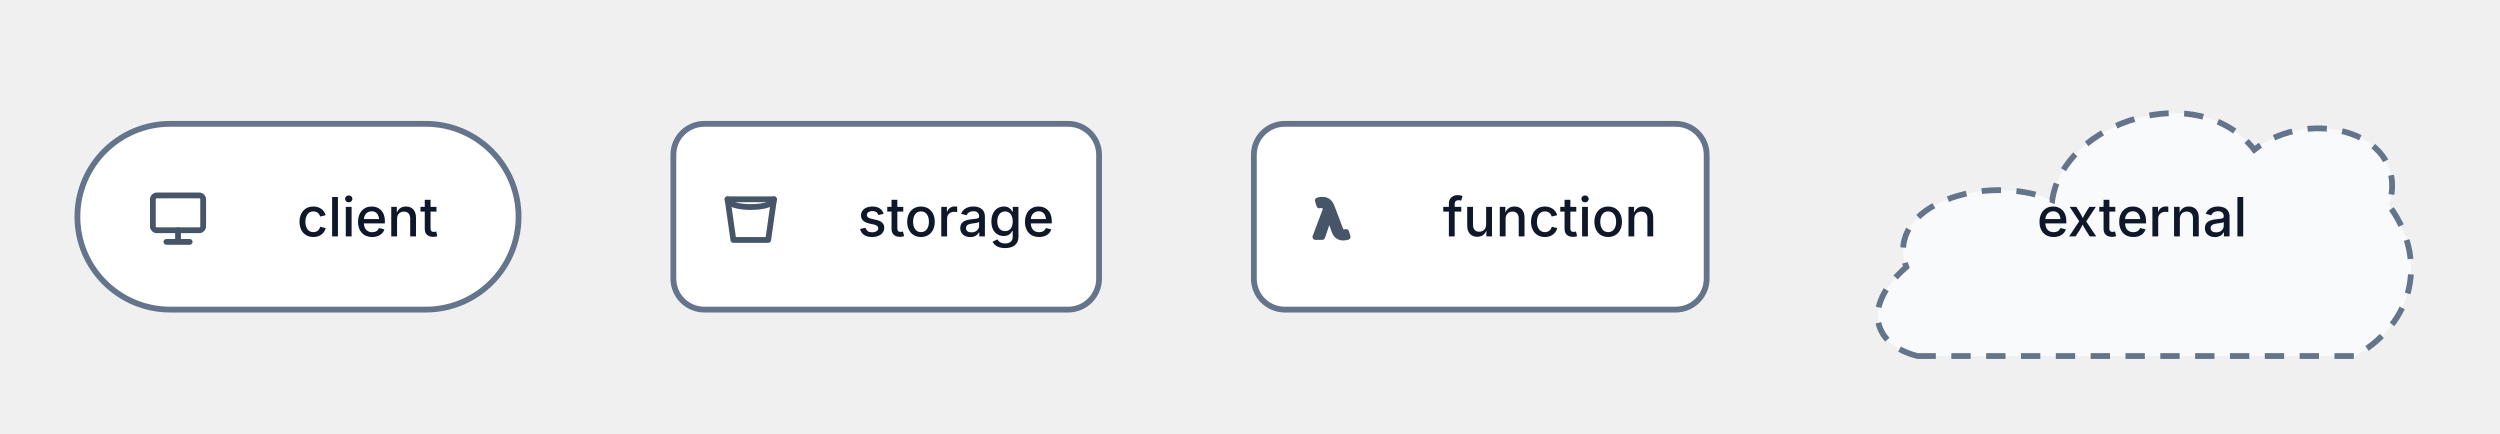
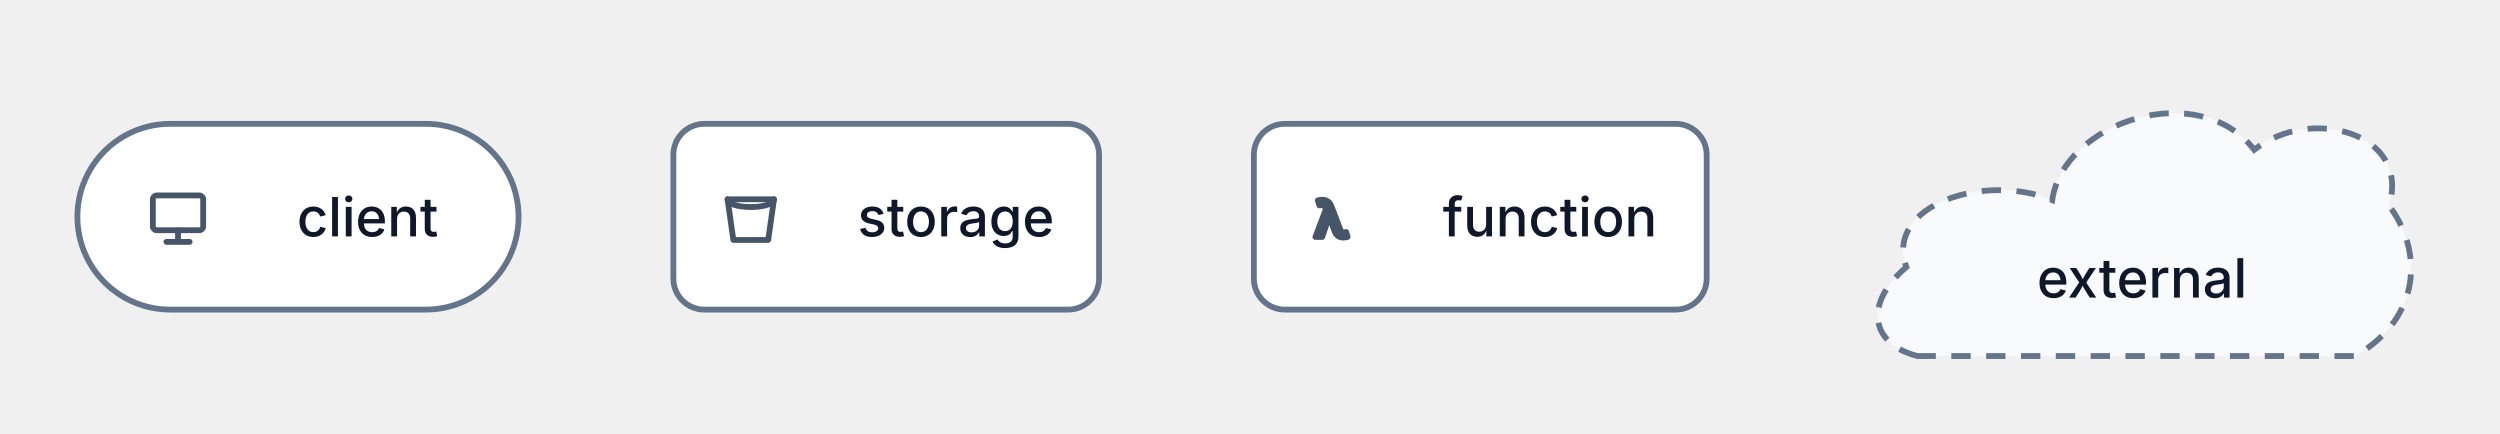
<svg xmlns="http://www.w3.org/2000/svg" viewBox="0 0 646 112" width="646" height="112" data-orrery="1">
  <style>.group-box{fill:#e2e8f0;fill-opacity:.35;stroke:#cbd5e1;stroke-width:1.5}
.group-label{font:700 11px Inter,system-ui,-apple-system,"Segoe UI",Roboto,sans-serif;fill:#64748b;letter-spacing:.1em;text-transform:uppercase;paint-order:stroke;stroke:#f1f5f9;stroke-width:3px;stroke-linejoin:round}
.group-label.centred{text-anchor:middle}
.group[data-collapsed] .group-box{fill-opacity:.7}
.summary-label{font:500 14px Inter,system-ui,-apple-system,"Segoe UI",Roboto,sans-serif;fill:#0f172a;text-anchor:middle;dominant-baseline:central}
.expand-mark,.collapse-mark{fill:none;stroke:#94a3b8;stroke-width:1.5;stroke-linecap:round}
.collapse-mark{cursor:pointer}
.node-box{fill:#ffffff;stroke:#64748b;stroke-width:1.5}
.node-label{font:500 14px Inter,system-ui,-apple-system,"Segoe UI",Roboto,sans-serif;fill:#0f172a;text-anchor:middle;dominant-baseline:central}
.node-tech{font:12px Inter,system-ui,-apple-system,"Segoe UI",Roboto,sans-serif;fill:#64748b;text-anchor:middle;dominant-baseline:central;font-variant-numeric:tabular-nums}
.replica-box{fill:#ffffff;stroke:#94a3b8;stroke-width:1.5;pointer-events:none}
.badge{font:600 12px Inter,system-ui,-apple-system,"Segoe UI",Roboto,sans-serif;fill:#64748b;text-anchor:end;dominant-baseline:central;font-variant-numeric:tabular-nums}
.node[data-ghost]{opacity:.5}.node[data-ghost] .node-box{stroke-dasharray:3 3}.node[data-ghost] .node-label{font-style:italic}
.glyph{fill:none;stroke:#475569;stroke-width:1.5;stroke-linejoin:round;stroke-linecap:round}
.glyph-text{font:600 13px Inter,system-ui,-apple-system,"Segoe UI",Roboto,sans-serif;fill:#475569;text-anchor:middle;dominant-baseline:central}
.edge{fill:none;stroke:#94a3b8;stroke-width:1.5}
.flow{fill:none;stroke:#2563eb;stroke-linecap:round;stroke-dasharray:6 10;animation:orrery-flow 1s linear infinite}
.edge-label{font:12px Inter,system-ui,-apple-system,"Segoe UI",Roboto,sans-serif;fill:#64748b;text-anchor:middle;dominant-baseline:central;paint-order:stroke;stroke:#ffffff;stroke-width:4px;stroke-linejoin:round}
.legend text{font:12px Inter,system-ui,-apple-system,"Segoe UI",Roboto,sans-serif;fill:#64748b;dominant-baseline:central}.legend .legend-name{font-weight:600;fill:#0f172a}
.step-note{font:500 13px Inter,system-ui,-apple-system,"Segoe UI",Roboto,sans-serif;fill:#334155;dominant-baseline:central}
.callout-box{fill:#ffffff;stroke:#64748b;stroke-width:1.5}
.callout-leader{fill:none;stroke:#64748b;stroke-width:1.5}
.callout-text{font:12px Inter,system-ui,-apple-system,"Segoe UI",Roboto,sans-serif;fill:#334155;dominant-baseline:central}
.heading-back{fill:#ffffff}
.heading-title{font:600 16px Inter,system-ui,-apple-system,"Segoe UI",Roboto,sans-serif;fill:#0f172a}
.heading-text{font:12px Inter,system-ui,-apple-system,"Segoe UI",Roboto,sans-serif;fill:#64748b}
.heading-title.centred,.heading-text.centred{text-anchor:middle}
@keyframes orrery-flow{to{stroke-dashoffset:-16}}
@keyframes orrery-pulse{0%{stroke-opacity:1}50%{stroke-opacity:0.4}100%{stroke-opacity:1}}
.kind-external .node-box{stroke-dasharray:5 4;fill:#f8fafc}
.gk-region .group-box{stroke-dasharray:8 6}
.gk-zone .group-box{stroke-dasharray:3 5}
.gk-cluster .group-box{stroke:#94a3b8}
.gk-boundary .group-box{stroke:#dc2626;fill-opacity:0;stroke-dasharray:8 6}
.edge-async{stroke-dasharray:6 5}
.edge-replication{stroke-dasharray:2 4}
.edge-dataflow{stroke-width:3}
.st-degraded .node-box{stroke:#d97706;stroke-width:2;fill:#fffbeb}
.st-degraded .group-box{stroke:#d97706;stroke-width:2;fill:#fffbeb}
.st-degraded .node-label{fill:#92400e}
.st-degraded .group-label{fill:#92400e}
.st-failed .node-box{stroke:#dc2626;stroke-width:2;fill:#fef2f2;animation:orrery-pulse 1.2s linear infinite}
.st-failed .group-box{stroke:#dc2626;stroke-width:2;fill:#fef2f2;animation:orrery-pulse 1.2s linear infinite}
.st-failed .node-label{fill:#991b1b}
.st-failed .group-label{fill:#991b1b}
.st-off .node-box{stroke-dasharray:4 4}
.st-off .group-box{stroke-dasharray:4 4}
.st-off{opacity:0.45}</style>
  <defs>
    <marker id="arrow" viewBox="0 0 12 12" refX="11" refY="6" markerWidth="12" markerHeight="12" markerUnits="userSpaceOnUse" orient="auto">
      <path d="M0 0L12 6L0 12z" fill="#94a3b8" />
    </marker>
    <marker id="arrow-start" viewBox="0 0 12 12" refX="1" refY="6" markerWidth="12" markerHeight="12" markerUnits="userSpaceOnUse" orient="auto">
      <path d="M12 0L0 6L12 12z" fill="#94a3b8" />
    </marker>
  </defs>
  <g class="scene">
    <g class="view" data-view="b" data-open="" data-title="The default component kinds" data-size="646 112">
      <g class="groups">

</g>
      <g class="edges">

</g>
      <g class="nodes">
        <g class="node kind-client st-on" data-node="client" data-kind="client" data-state="on" data-bbox="20 32 114 48" transform="translate(20 32)">
          <rect class="node-box" width="114" height="48" rx="24" />
          <g class="glyph" transform="translate(18 16)">
            <rect x="1.5" y="2.5" width="13" height="9" rx="1" />
            <path d="M5 14.5h6M8 11.5v3" />
          </g>
          <text class="node-label" x="75" y="24">client</text>
        </g>
        <g class="node kind-storage st-on" data-node="storage" data-kind="storage" data-state="on" data-bbox="174 32 110 48" transform="translate(174 32)">
          <rect class="node-box" width="110" height="48" rx="8" />
          <g class="glyph" transform="translate(12 16)">
            <path d="M2 3.5h12l-1.5 10.5h-9z" />
            <path d="M2 3.5c0 1.2 2.7 2 6 2s6-.8 6-2" />
          </g>
          <text class="node-label" x="73" y="24">storage</text>
        </g>
        <g class="node kind-function st-on" data-node="function" data-kind="function" data-state="on" data-bbox="324 32 117 48" transform="translate(324 32)">
          <rect class="node-box" width="117" height="48" rx="8" />
          <g class="glyph" transform="translate(12 16)">
            <text class="glyph-text" x="8" y="8.5">λ</text>
          </g>
          <text class="node-label" x="76.5" y="24">function</text>
        </g>
        <g class="node kind-external st-on" data-node="external" data-kind="external" data-state="on" data-bbox="481 20 145 72" transform="translate(481 20)">
          <path class="node-box" d="M14.5 72C2.9 69.1 0 59 11.6 49C5.8 33.1 31.9 24.5 49.3 31.7C52.2 11.5 87 0 101.5 18.7C116 7.2 142.1 14.4 136.3 33.1C145 44.6 145 61.9 127.6 72Z" />
-           <text class="node-label" x="72.5" y="36">external</text>
+           <text class="node-label" x="72.5" y="51.8">external</text>
        </g>
      </g>
    </g>
  </g>
</svg>
